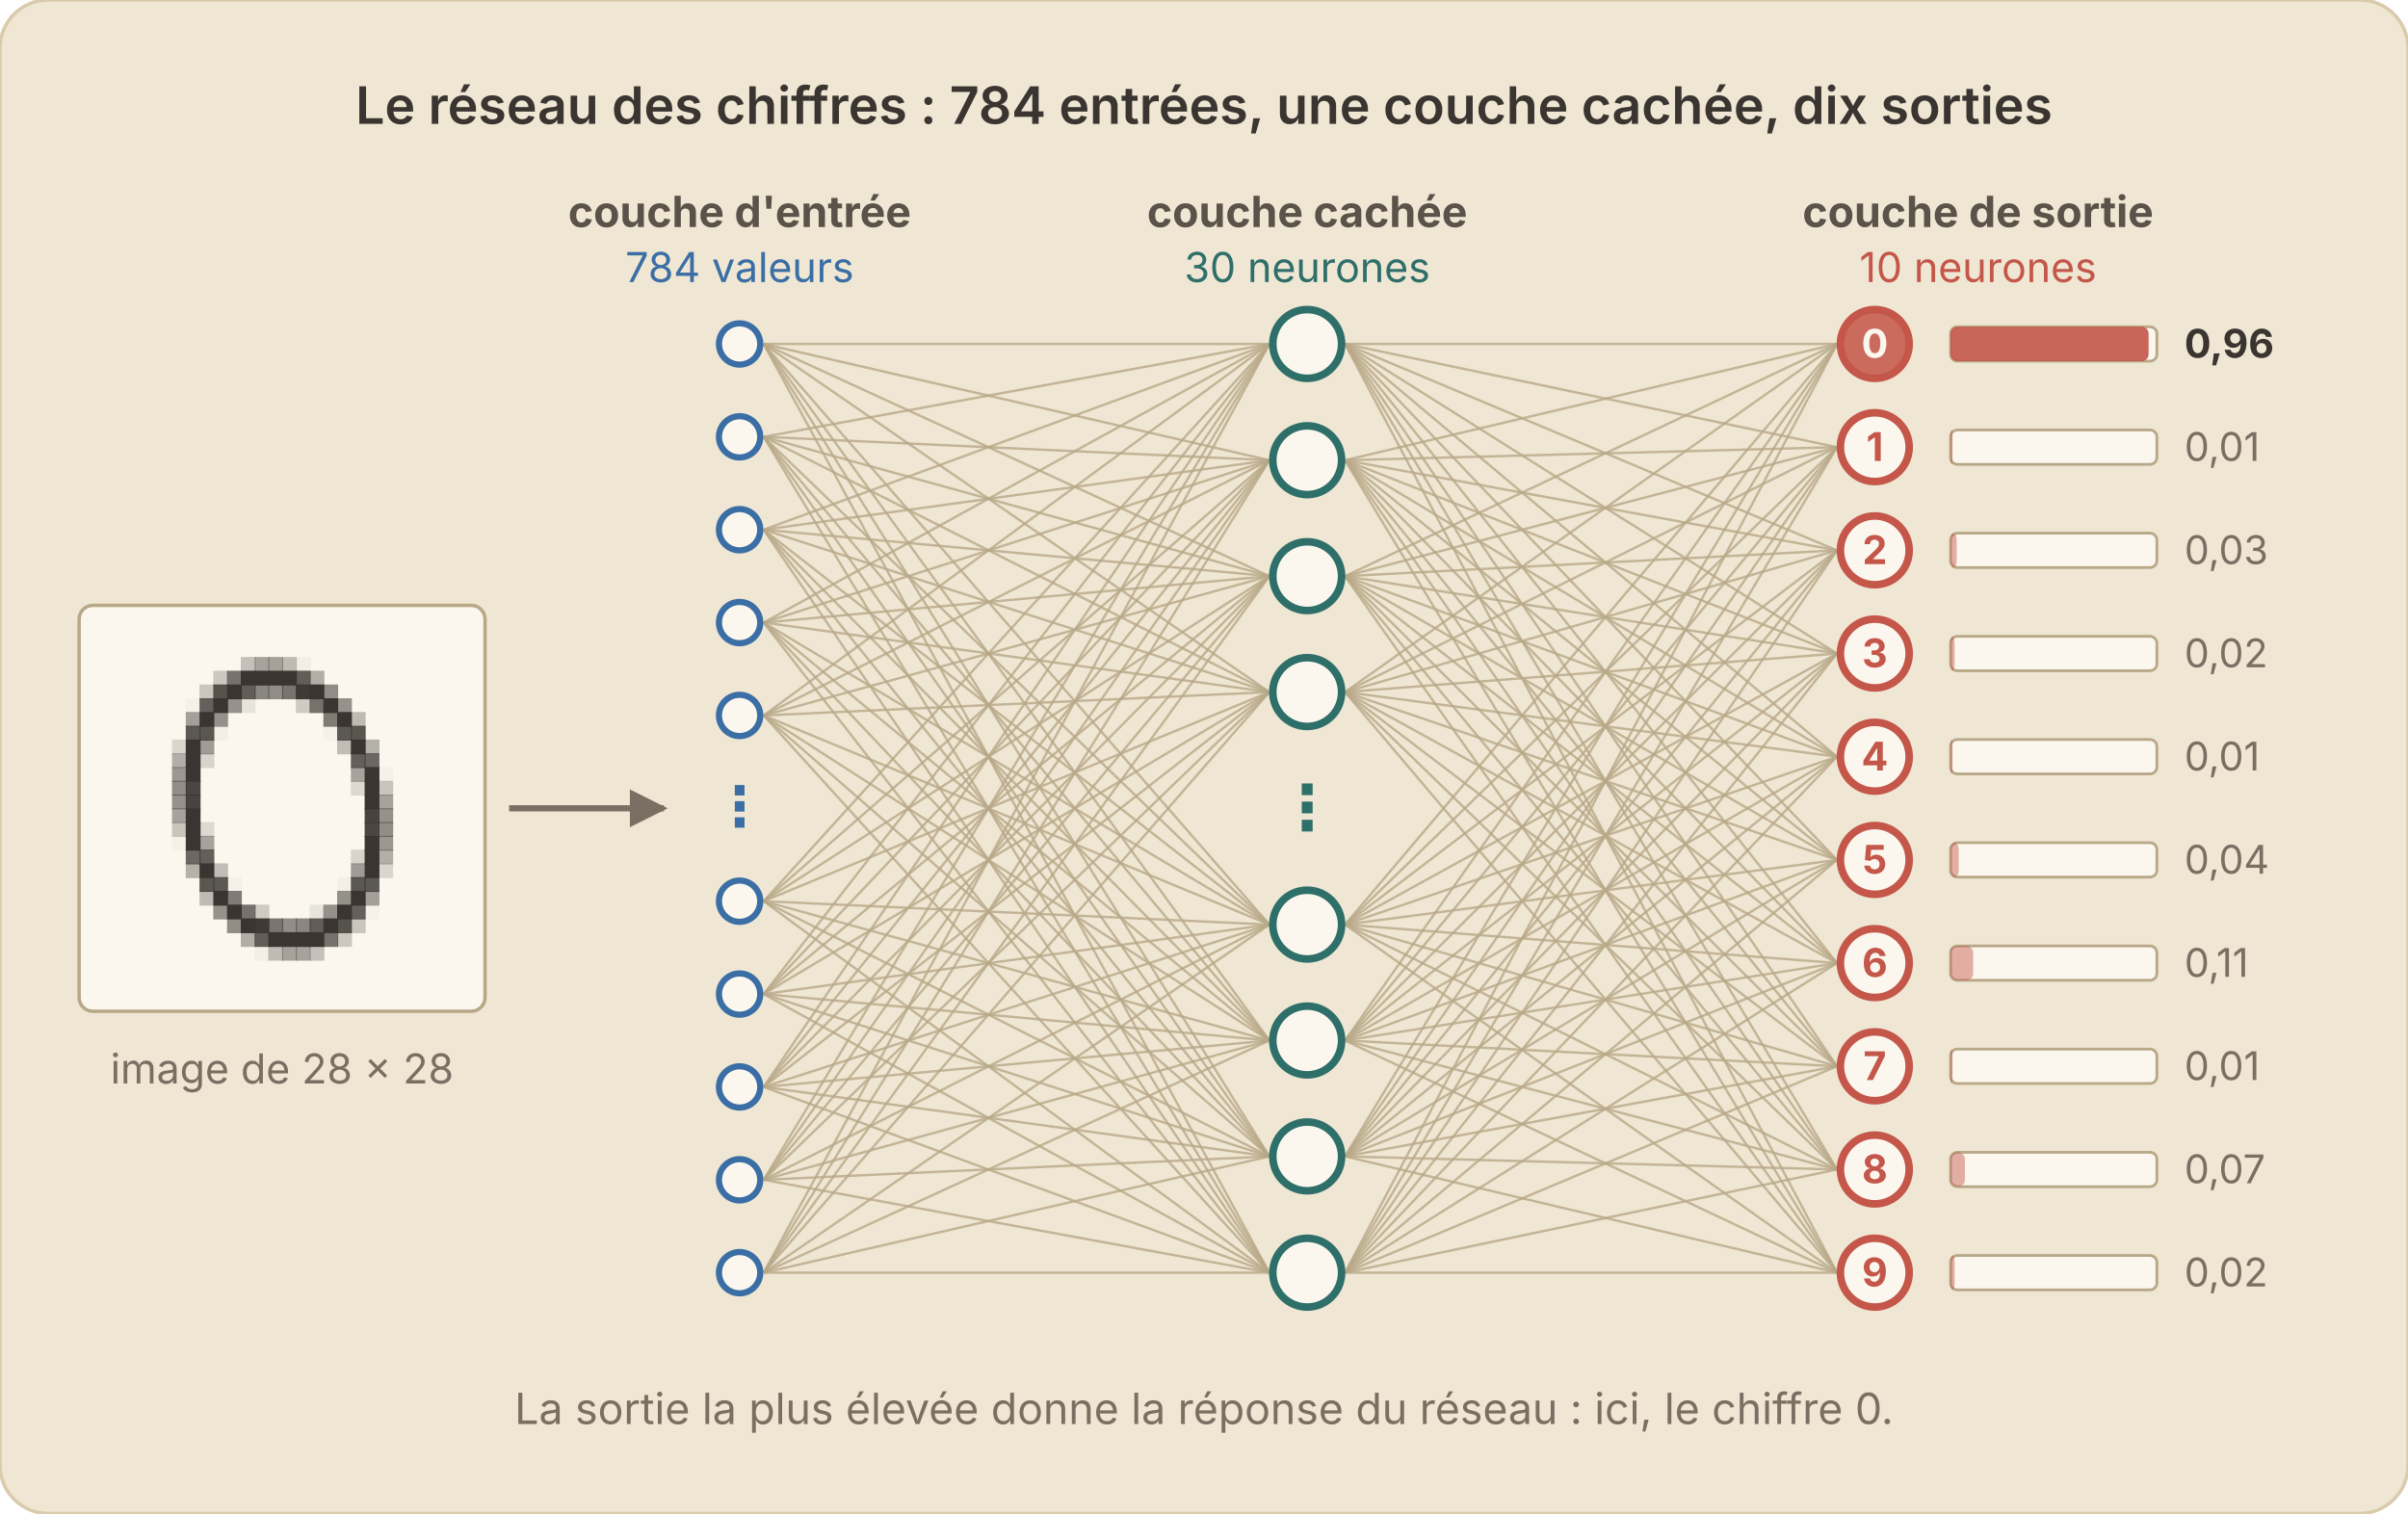
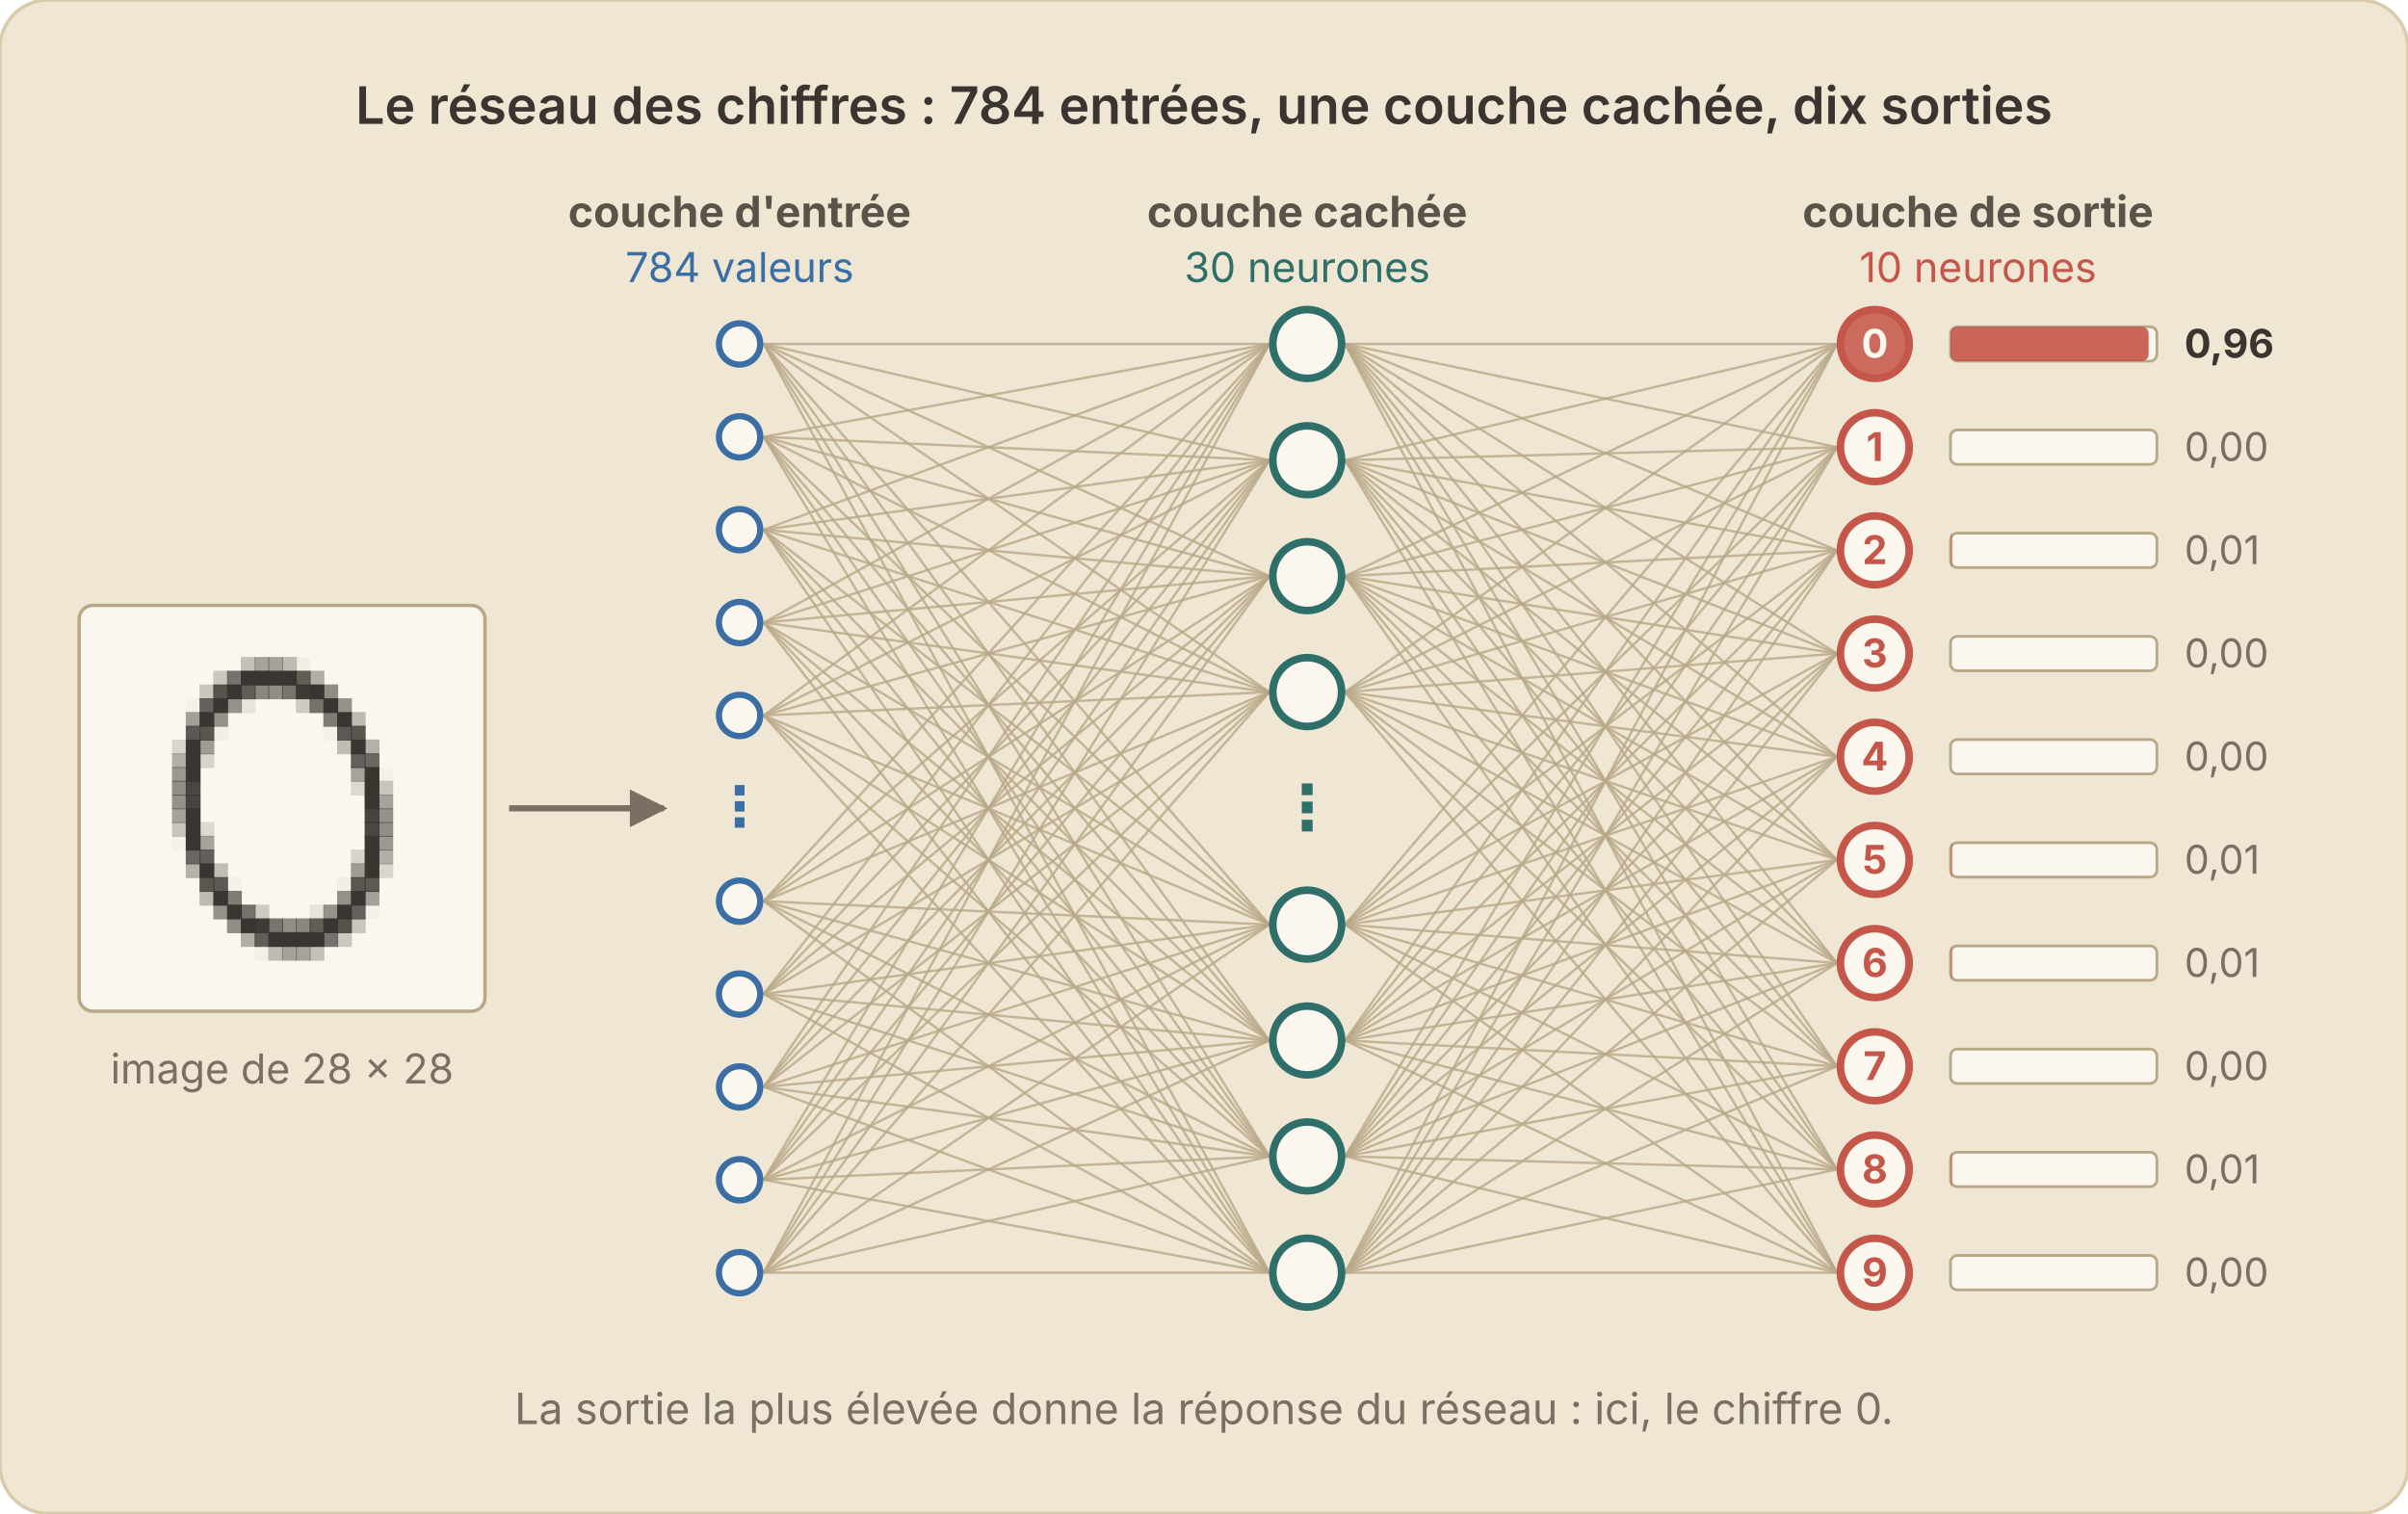
<svg xmlns="http://www.w3.org/2000/svg" viewBox="0 0 700 440" role="img" font-family="system-ui, -apple-system, sans-serif">
  <defs>
    <marker id="pointe" viewBox="0 0 10 10" refX="9" refY="5" markerWidth="11" markerHeight="11" markerUnits="userSpaceOnUse" orient="auto">
      <path d="M0 0 L10 5 L0 10 z" fill="#7a6f63" />
    </marker>
  </defs>
  <rect x="0" y="0" width="700" height="440" rx="14" fill="#efe7d3" stroke="#d9cbac" />
  <text x="350.0" y="36" font-size="15" fill="#3a3531" text-anchor="middle" font-weight="600">Le réseau des chiffres : 784 entrées, une couche cachée, dix sorties</text>
  <rect x="23" y="176.0" width="118.0" height="118.0" rx="4" fill="#fbf7ee" stroke="#b8a888" />
  <rect x="70.0" y="191.0" width="4.3" height="4.3" fill="#3a3531" fill-opacity="0.28" />
  <rect x="74.0" y="191.0" width="4.3" height="4.3" fill="#3a3531" fill-opacity="0.43" />
  <rect x="78.0" y="191.0" width="4.3" height="4.3" fill="#3a3531" fill-opacity="0.44" />
  <rect x="82.0" y="191.0" width="4.3" height="4.3" fill="#3a3531" fill-opacity="0.31" />
  <rect x="86.0" y="191.0" width="4.3" height="4.3" fill="#3a3531" fill-opacity="0.04" />
  <rect x="62.0" y="195.0" width="4.3" height="4.3" fill="#3a3531" fill-opacity="0.24" />
  <rect x="66.0" y="195.0" width="4.3" height="4.3" fill="#3a3531" fill-opacity="0.68" />
  <rect x="70.0" y="195.0" width="4.3" height="4.3" fill="#3a3531" fill-opacity="1.00" />
  <rect x="74.0" y="195.0" width="4.3" height="4.3" fill="#3a3531" fill-opacity="1.00" />
  <rect x="78.0" y="195.0" width="4.3" height="4.3" fill="#3a3531" fill-opacity="1.00" />
  <rect x="82.0" y="195.0" width="4.3" height="4.3" fill="#3a3531" fill-opacity="1.00" />
  <rect x="86.0" y="195.0" width="4.3" height="4.3" fill="#3a3531" fill-opacity="0.79" />
  <rect x="90.0" y="195.0" width="4.3" height="4.3" fill="#3a3531" fill-opacity="0.38" />
  <rect x="58.0" y="199.0" width="4.3" height="4.3" fill="#3a3531" fill-opacity="0.25" />
  <rect x="62.0" y="199.0" width="4.3" height="4.3" fill="#3a3531" fill-opacity="0.85" />
  <rect x="66.0" y="199.0" width="4.3" height="4.3" fill="#3a3531" fill-opacity="1.00" />
  <rect x="70.0" y="199.0" width="4.3" height="4.3" fill="#3a3531" fill-opacity="0.79" />
  <rect x="74.0" y="199.0" width="4.3" height="4.3" fill="#3a3531" fill-opacity="0.58" />
  <rect x="78.0" y="199.0" width="4.3" height="4.3" fill="#3a3531" fill-opacity="0.54" />
  <rect x="82.0" y="199.0" width="4.3" height="4.3" fill="#3a3531" fill-opacity="0.67" />
  <rect x="86.0" y="199.0" width="4.3" height="4.3" fill="#3a3531" fill-opacity="0.97" />
  <rect x="90.0" y="199.0" width="4.3" height="4.3" fill="#3a3531" fill-opacity="1.00" />
  <rect x="94.0" y="199.0" width="4.3" height="4.3" fill="#3a3531" fill-opacity="0.55" />
  <rect x="54.0" y="203.0" width="4.3" height="4.3" fill="#3a3531" fill-opacity="0.03" />
  <rect x="58.0" y="203.0" width="4.3" height="4.3" fill="#3a3531" fill-opacity="0.77" />
  <rect x="62.0" y="203.0" width="4.3" height="4.3" fill="#3a3531" fill-opacity="1.00" />
  <rect x="66.0" y="203.0" width="4.3" height="4.3" fill="#3a3531" fill-opacity="0.52" />
  <rect x="70.0" y="203.0" width="4.3" height="4.3" fill="#3a3531" fill-opacity="0.10" />
  <rect x="86.0" y="203.0" width="4.3" height="4.3" fill="#3a3531" fill-opacity="0.23" />
  <rect x="90.0" y="203.0" width="4.3" height="4.3" fill="#3a3531" fill-opacity="0.69" />
  <rect x="94.0" y="203.0" width="4.3" height="4.3" fill="#3a3531" fill-opacity="1.00" />
  <rect x="98.0" y="203.0" width="4.3" height="4.3" fill="#3a3531" fill-opacity="0.52" />
  <rect x="54.0" y="207.0" width="4.3" height="4.3" fill="#3a3531" fill-opacity="0.45" />
  <rect x="58.0" y="207.0" width="4.3" height="4.3" fill="#3a3531" fill-opacity="1.00" />
  <rect x="62.0" y="207.0" width="4.3" height="4.3" fill="#3a3531" fill-opacity="0.53" />
  <rect x="94.0" y="207.0" width="4.3" height="4.3" fill="#3a3531" fill-opacity="0.64" />
  <rect x="98.0" y="207.0" width="4.3" height="4.3" fill="#3a3531" fill-opacity="1.00" />
  <rect x="102.0" y="207.0" width="4.3" height="4.3" fill="#3a3531" fill-opacity="0.31" />
  <rect x="54.0" y="211.0" width="4.3" height="4.3" fill="#3a3531" fill-opacity="0.82" />
  <rect x="58.0" y="211.0" width="4.3" height="4.3" fill="#3a3531" fill-opacity="0.83" />
  <rect x="62.0" y="211.0" width="4.3" height="4.3" fill="#3a3531" fill-opacity="0.04" />
  <rect x="94.0" y="211.0" width="4.3" height="4.3" fill="#3a3531" fill-opacity="0.03" />
  <rect x="98.0" y="211.0" width="4.3" height="4.3" fill="#3a3531" fill-opacity="0.82" />
  <rect x="102.0" y="211.0" width="4.3" height="4.3" fill="#3a3531" fill-opacity="0.83" />
  <rect x="50.0" y="215.0" width="4.3" height="4.3" fill="#3a3531" fill-opacity="0.17" />
  <rect x="54.0" y="215.0" width="4.3" height="4.3" fill="#3a3531" fill-opacity="1.00" />
  <rect x="58.0" y="215.0" width="4.3" height="4.3" fill="#3a3531" fill-opacity="0.47" />
  <rect x="98.0" y="215.0" width="4.3" height="4.3" fill="#3a3531" fill-opacity="0.30" />
  <rect x="102.0" y="215.0" width="4.3" height="4.3" fill="#3a3531" fill-opacity="1.00" />
  <rect x="106.0" y="215.0" width="4.3" height="4.3" fill="#3a3531" fill-opacity="0.36" />
  <rect x="50.0" y="219.0" width="4.3" height="4.3" fill="#3a3531" fill-opacity="0.37" />
  <rect x="54.0" y="219.0" width="4.3" height="4.3" fill="#3a3531" fill-opacity="1.00" />
  <rect x="58.0" y="219.0" width="4.3" height="4.3" fill="#3a3531" fill-opacity="0.18" />
  <rect x="102.0" y="219.0" width="4.3" height="4.3" fill="#3a3531" fill-opacity="0.78" />
  <rect x="106.0" y="219.0" width="4.3" height="4.3" fill="#3a3531" fill-opacity="0.74" />
  <rect x="50.0" y="223.0" width="4.3" height="4.3" fill="#3a3531" fill-opacity="0.49" />
  <rect x="54.0" y="223.0" width="4.3" height="4.3" fill="#3a3531" fill-opacity="0.99" />
  <rect x="102.0" y="223.0" width="4.3" height="4.3" fill="#3a3531" fill-opacity="0.43" />
  <rect x="106.0" y="223.0" width="4.3" height="4.3" fill="#3a3531" fill-opacity="1.00" />
  <rect x="110.0" y="223.0" width="4.3" height="4.3" fill="#3a3531" fill-opacity="0.03" />
  <rect x="50.0" y="227.0" width="4.3" height="4.3" fill="#3a3531" fill-opacity="0.54" />
  <rect x="54.0" y="227.0" width="4.3" height="4.3" fill="#3a3531" fill-opacity="0.91" />
  <rect x="102.0" y="227.0" width="4.3" height="4.3" fill="#3a3531" fill-opacity="0.16" />
  <rect x="106.0" y="227.0" width="4.3" height="4.3" fill="#3a3531" fill-opacity="1.00" />
  <rect x="110.0" y="227.0" width="4.3" height="4.3" fill="#3a3531" fill-opacity="0.26" />
  <rect x="50.0" y="231.0" width="4.3" height="4.3" fill="#3a3531" fill-opacity="0.52" />
  <rect x="54.0" y="231.0" width="4.3" height="4.3" fill="#3a3531" fill-opacity="0.92" />
  <rect x="106.0" y="231.0" width="4.3" height="4.3" fill="#3a3531" fill-opacity="1.00" />
  <rect x="110.0" y="231.0" width="4.3" height="4.3" fill="#3a3531" fill-opacity="0.43" />
  <rect x="50.0" y="235.0" width="4.3" height="4.3" fill="#3a3531" fill-opacity="0.43" />
  <rect x="54.0" y="235.0" width="4.3" height="4.3" fill="#3a3531" fill-opacity="1.00" />
  <rect x="106.0" y="235.0" width="4.3" height="4.3" fill="#3a3531" fill-opacity="0.92" />
  <rect x="110.0" y="235.0" width="4.3" height="4.3" fill="#3a3531" fill-opacity="0.52" />
  <rect x="50.0" y="239.0" width="4.3" height="4.3" fill="#3a3531" fill-opacity="0.26" />
  <rect x="54.0" y="239.0" width="4.3" height="4.3" fill="#3a3531" fill-opacity="1.00" />
  <rect x="58.0" y="239.0" width="4.3" height="4.3" fill="#3a3531" fill-opacity="0.16" />
  <rect x="106.0" y="239.0" width="4.3" height="4.3" fill="#3a3531" fill-opacity="0.91" />
  <rect x="110.0" y="239.0" width="4.3" height="4.3" fill="#3a3531" fill-opacity="0.54" />
  <rect x="50.0" y="243.0" width="4.3" height="4.3" fill="#3a3531" fill-opacity="0.03" />
  <rect x="54.0" y="243.0" width="4.3" height="4.3" fill="#3a3531" fill-opacity="1.00" />
  <rect x="58.0" y="243.0" width="4.3" height="4.3" fill="#3a3531" fill-opacity="0.43" />
  <rect x="106.0" y="243.0" width="4.3" height="4.3" fill="#3a3531" fill-opacity="0.99" />
  <rect x="110.0" y="243.0" width="4.3" height="4.3" fill="#3a3531" fill-opacity="0.49" />
  <rect x="54.0" y="247.0" width="4.3" height="4.3" fill="#3a3531" fill-opacity="0.74" />
  <rect x="58.0" y="247.0" width="4.3" height="4.3" fill="#3a3531" fill-opacity="0.78" />
  <rect x="102.0" y="247.0" width="4.3" height="4.3" fill="#3a3531" fill-opacity="0.18" />
  <rect x="106.0" y="247.0" width="4.3" height="4.3" fill="#3a3531" fill-opacity="1.00" />
  <rect x="110.0" y="247.0" width="4.3" height="4.3" fill="#3a3531" fill-opacity="0.37" />
  <rect x="54.0" y="251.0" width="4.3" height="4.3" fill="#3a3531" fill-opacity="0.36" />
  <rect x="58.0" y="251.0" width="4.3" height="4.3" fill="#3a3531" fill-opacity="1.00" />
  <rect x="62.0" y="251.0" width="4.3" height="4.3" fill="#3a3531" fill-opacity="0.30" />
  <rect x="102.0" y="251.0" width="4.3" height="4.3" fill="#3a3531" fill-opacity="0.47" />
  <rect x="106.0" y="251.0" width="4.3" height="4.3" fill="#3a3531" fill-opacity="1.00" />
  <rect x="110.0" y="251.0" width="4.3" height="4.3" fill="#3a3531" fill-opacity="0.17" />
  <rect x="58.0" y="255.0" width="4.3" height="4.3" fill="#3a3531" fill-opacity="0.83" />
  <rect x="62.0" y="255.0" width="4.3" height="4.3" fill="#3a3531" fill-opacity="0.82" />
  <rect x="66.0" y="255.0" width="4.3" height="4.3" fill="#3a3531" fill-opacity="0.03" />
  <rect x="98.0" y="255.0" width="4.3" height="4.3" fill="#3a3531" fill-opacity="0.04" />
  <rect x="102.0" y="255.0" width="4.3" height="4.3" fill="#3a3531" fill-opacity="0.83" />
  <rect x="106.0" y="255.0" width="4.3" height="4.3" fill="#3a3531" fill-opacity="0.82" />
  <rect x="58.0" y="259.0" width="4.3" height="4.3" fill="#3a3531" fill-opacity="0.31" />
  <rect x="62.0" y="259.0" width="4.3" height="4.3" fill="#3a3531" fill-opacity="1.00" />
  <rect x="66.0" y="259.0" width="4.3" height="4.3" fill="#3a3531" fill-opacity="0.64" />
  <rect x="98.0" y="259.0" width="4.3" height="4.3" fill="#3a3531" fill-opacity="0.53" />
  <rect x="102.0" y="259.0" width="4.3" height="4.3" fill="#3a3531" fill-opacity="1.00" />
  <rect x="106.0" y="259.0" width="4.3" height="4.3" fill="#3a3531" fill-opacity="0.45" />
  <rect x="62.0" y="263.0" width="4.3" height="4.3" fill="#3a3531" fill-opacity="0.52" />
  <rect x="66.0" y="263.0" width="4.3" height="4.3" fill="#3a3531" fill-opacity="1.00" />
  <rect x="70.0" y="263.0" width="4.3" height="4.3" fill="#3a3531" fill-opacity="0.69" />
  <rect x="74.0" y="263.0" width="4.3" height="4.3" fill="#3a3531" fill-opacity="0.23" />
  <rect x="90.0" y="263.0" width="4.3" height="4.3" fill="#3a3531" fill-opacity="0.10" />
  <rect x="94.0" y="263.0" width="4.3" height="4.3" fill="#3a3531" fill-opacity="0.52" />
  <rect x="98.0" y="263.0" width="4.3" height="4.3" fill="#3a3531" fill-opacity="1.00" />
  <rect x="102.0" y="263.0" width="4.3" height="4.3" fill="#3a3531" fill-opacity="0.77" />
  <rect x="106.0" y="263.0" width="4.3" height="4.3" fill="#3a3531" fill-opacity="0.03" />
  <rect x="66.0" y="267.0" width="4.3" height="4.3" fill="#3a3531" fill-opacity="0.55" />
  <rect x="70.0" y="267.0" width="4.3" height="4.3" fill="#3a3531" fill-opacity="1.00" />
  <rect x="74.0" y="267.0" width="4.3" height="4.3" fill="#3a3531" fill-opacity="0.97" />
  <rect x="78.0" y="267.0" width="4.3" height="4.3" fill="#3a3531" fill-opacity="0.67" />
  <rect x="82.0" y="267.0" width="4.3" height="4.3" fill="#3a3531" fill-opacity="0.54" />
  <rect x="86.0" y="267.0" width="4.3" height="4.3" fill="#3a3531" fill-opacity="0.58" />
  <rect x="90.0" y="267.0" width="4.3" height="4.3" fill="#3a3531" fill-opacity="0.79" />
  <rect x="94.0" y="267.0" width="4.3" height="4.3" fill="#3a3531" fill-opacity="1.00" />
  <rect x="98.0" y="267.0" width="4.3" height="4.3" fill="#3a3531" fill-opacity="0.85" />
  <rect x="102.0" y="267.0" width="4.3" height="4.3" fill="#3a3531" fill-opacity="0.25" />
  <rect x="70.0" y="271.0" width="4.3" height="4.3" fill="#3a3531" fill-opacity="0.38" />
  <rect x="74.0" y="271.0" width="4.3" height="4.3" fill="#3a3531" fill-opacity="0.79" />
  <rect x="78.0" y="271.0" width="4.3" height="4.3" fill="#3a3531" fill-opacity="1.00" />
  <rect x="82.0" y="271.0" width="4.3" height="4.3" fill="#3a3531" fill-opacity="1.00" />
  <rect x="86.0" y="271.0" width="4.3" height="4.3" fill="#3a3531" fill-opacity="1.00" />
  <rect x="90.0" y="271.0" width="4.3" height="4.3" fill="#3a3531" fill-opacity="1.00" />
  <rect x="94.0" y="271.0" width="4.3" height="4.3" fill="#3a3531" fill-opacity="0.68" />
  <rect x="98.0" y="271.0" width="4.3" height="4.3" fill="#3a3531" fill-opacity="0.24" />
  <rect x="74.0" y="275.0" width="4.3" height="4.3" fill="#3a3531" fill-opacity="0.04" />
  <rect x="78.0" y="275.0" width="4.3" height="4.3" fill="#3a3531" fill-opacity="0.31" />
  <rect x="82.0" y="275.0" width="4.3" height="4.3" fill="#3a3531" fill-opacity="0.44" />
  <rect x="86.0" y="275.0" width="4.3" height="4.3" fill="#3a3531" fill-opacity="0.43" />
  <rect x="90.0" y="275.0" width="4.3" height="4.3" fill="#3a3531" fill-opacity="0.28" />
  <text x="82.0" y="315.0" font-size="12" fill="#7a6f63" text-anchor="middle">image de 28 × 28</text>
  <line x1="222" y1="100.0" x2="369" y2="100.0" stroke="#b8a888" stroke-width="0.7" opacity="0.8" />
  <line x1="222" y1="100.0" x2="369" y2="133.8" stroke="#b8a888" stroke-width="0.7" opacity="0.8" />
  <line x1="222" y1="100.0" x2="369" y2="167.5" stroke="#b8a888" stroke-width="0.7" opacity="0.8" />
  <line x1="222" y1="100.0" x2="369" y2="201.2" stroke="#b8a888" stroke-width="0.7" opacity="0.8" />
  <line x1="222" y1="100.0" x2="369" y2="268.8" stroke="#b8a888" stroke-width="0.7" opacity="0.8" />
  <line x1="222" y1="100.0" x2="369" y2="302.5" stroke="#b8a888" stroke-width="0.7" opacity="0.8" />
  <line x1="222" y1="100.0" x2="369" y2="336.2" stroke="#b8a888" stroke-width="0.7" opacity="0.8" />
  <line x1="222" y1="100.0" x2="369" y2="370.0" stroke="#b8a888" stroke-width="0.7" opacity="0.8" />
  <line x1="222" y1="127.0" x2="369" y2="100.0" stroke="#b8a888" stroke-width="0.7" opacity="0.8" />
  <line x1="222" y1="127.0" x2="369" y2="133.8" stroke="#b8a888" stroke-width="0.7" opacity="0.8" />
  <line x1="222" y1="127.0" x2="369" y2="167.5" stroke="#b8a888" stroke-width="0.7" opacity="0.8" />
  <line x1="222" y1="127.0" x2="369" y2="201.2" stroke="#b8a888" stroke-width="0.7" opacity="0.8" />
  <line x1="222" y1="127.0" x2="369" y2="268.8" stroke="#b8a888" stroke-width="0.7" opacity="0.8" />
  <line x1="222" y1="127.0" x2="369" y2="302.5" stroke="#b8a888" stroke-width="0.7" opacity="0.8" />
  <line x1="222" y1="127.0" x2="369" y2="336.2" stroke="#b8a888" stroke-width="0.7" opacity="0.8" />
  <line x1="222" y1="127.0" x2="369" y2="370.0" stroke="#b8a888" stroke-width="0.7" opacity="0.8" />
  <line x1="222" y1="154.0" x2="369" y2="100.0" stroke="#b8a888" stroke-width="0.7" opacity="0.8" />
  <line x1="222" y1="154.0" x2="369" y2="133.8" stroke="#b8a888" stroke-width="0.7" opacity="0.8" />
  <line x1="222" y1="154.0" x2="369" y2="167.5" stroke="#b8a888" stroke-width="0.7" opacity="0.8" />
  <line x1="222" y1="154.0" x2="369" y2="201.2" stroke="#b8a888" stroke-width="0.7" opacity="0.8" />
  <line x1="222" y1="154.0" x2="369" y2="268.8" stroke="#b8a888" stroke-width="0.7" opacity="0.8" />
  <line x1="222" y1="154.0" x2="369" y2="302.5" stroke="#b8a888" stroke-width="0.7" opacity="0.8" />
  <line x1="222" y1="154.0" x2="369" y2="336.2" stroke="#b8a888" stroke-width="0.7" opacity="0.8" />
  <line x1="222" y1="154.0" x2="369" y2="370.0" stroke="#b8a888" stroke-width="0.7" opacity="0.8" />
  <line x1="222" y1="181.0" x2="369" y2="100.0" stroke="#b8a888" stroke-width="0.7" opacity="0.8" />
  <line x1="222" y1="181.0" x2="369" y2="133.8" stroke="#b8a888" stroke-width="0.7" opacity="0.8" />
  <line x1="222" y1="181.0" x2="369" y2="167.5" stroke="#b8a888" stroke-width="0.7" opacity="0.8" />
  <line x1="222" y1="181.0" x2="369" y2="201.2" stroke="#b8a888" stroke-width="0.7" opacity="0.8" />
  <line x1="222" y1="181.0" x2="369" y2="268.8" stroke="#b8a888" stroke-width="0.7" opacity="0.8" />
  <line x1="222" y1="181.0" x2="369" y2="302.5" stroke="#b8a888" stroke-width="0.7" opacity="0.8" />
  <line x1="222" y1="181.0" x2="369" y2="336.2" stroke="#b8a888" stroke-width="0.7" opacity="0.8" />
  <line x1="222" y1="181.0" x2="369" y2="370.0" stroke="#b8a888" stroke-width="0.7" opacity="0.8" />
  <line x1="222" y1="208.0" x2="369" y2="100.0" stroke="#b8a888" stroke-width="0.7" opacity="0.8" />
  <line x1="222" y1="208.0" x2="369" y2="133.8" stroke="#b8a888" stroke-width="0.7" opacity="0.8" />
  <line x1="222" y1="208.0" x2="369" y2="167.5" stroke="#b8a888" stroke-width="0.7" opacity="0.8" />
  <line x1="222" y1="208.0" x2="369" y2="201.2" stroke="#b8a888" stroke-width="0.7" opacity="0.8" />
  <line x1="222" y1="208.0" x2="369" y2="268.8" stroke="#b8a888" stroke-width="0.7" opacity="0.8" />
  <line x1="222" y1="208.0" x2="369" y2="302.5" stroke="#b8a888" stroke-width="0.7" opacity="0.8" />
  <line x1="222" y1="208.0" x2="369" y2="336.2" stroke="#b8a888" stroke-width="0.7" opacity="0.8" />
  <line x1="222" y1="208.0" x2="369" y2="370.0" stroke="#b8a888" stroke-width="0.7" opacity="0.8" />
  <line x1="222" y1="262.0" x2="369" y2="100.0" stroke="#b8a888" stroke-width="0.7" opacity="0.8" />
  <line x1="222" y1="262.0" x2="369" y2="133.8" stroke="#b8a888" stroke-width="0.7" opacity="0.8" />
  <line x1="222" y1="262.0" x2="369" y2="167.5" stroke="#b8a888" stroke-width="0.7" opacity="0.8" />
  <line x1="222" y1="262.0" x2="369" y2="201.2" stroke="#b8a888" stroke-width="0.7" opacity="0.8" />
  <line x1="222" y1="262.0" x2="369" y2="268.8" stroke="#b8a888" stroke-width="0.7" opacity="0.8" />
  <line x1="222" y1="262.0" x2="369" y2="302.5" stroke="#b8a888" stroke-width="0.7" opacity="0.8" />
  <line x1="222" y1="262.0" x2="369" y2="336.2" stroke="#b8a888" stroke-width="0.7" opacity="0.8" />
  <line x1="222" y1="262.0" x2="369" y2="370.0" stroke="#b8a888" stroke-width="0.7" opacity="0.8" />
  <line x1="222" y1="289.0" x2="369" y2="100.0" stroke="#b8a888" stroke-width="0.7" opacity="0.8" />
  <line x1="222" y1="289.0" x2="369" y2="133.8" stroke="#b8a888" stroke-width="0.7" opacity="0.8" />
  <line x1="222" y1="289.0" x2="369" y2="167.5" stroke="#b8a888" stroke-width="0.7" opacity="0.8" />
  <line x1="222" y1="289.0" x2="369" y2="201.2" stroke="#b8a888" stroke-width="0.7" opacity="0.8" />
  <line x1="222" y1="289.0" x2="369" y2="268.8" stroke="#b8a888" stroke-width="0.7" opacity="0.8" />
  <line x1="222" y1="289.0" x2="369" y2="302.5" stroke="#b8a888" stroke-width="0.7" opacity="0.8" />
  <line x1="222" y1="289.0" x2="369" y2="336.2" stroke="#b8a888" stroke-width="0.7" opacity="0.8" />
  <line x1="222" y1="289.0" x2="369" y2="370.0" stroke="#b8a888" stroke-width="0.7" opacity="0.8" />
  <line x1="222" y1="316.0" x2="369" y2="100.0" stroke="#b8a888" stroke-width="0.7" opacity="0.8" />
  <line x1="222" y1="316.0" x2="369" y2="133.8" stroke="#b8a888" stroke-width="0.7" opacity="0.8" />
  <line x1="222" y1="316.0" x2="369" y2="167.5" stroke="#b8a888" stroke-width="0.7" opacity="0.8" />
  <line x1="222" y1="316.0" x2="369" y2="201.2" stroke="#b8a888" stroke-width="0.7" opacity="0.8" />
  <line x1="222" y1="316.0" x2="369" y2="268.8" stroke="#b8a888" stroke-width="0.7" opacity="0.8" />
  <line x1="222" y1="316.0" x2="369" y2="302.5" stroke="#b8a888" stroke-width="0.7" opacity="0.8" />
  <line x1="222" y1="316.0" x2="369" y2="336.2" stroke="#b8a888" stroke-width="0.7" opacity="0.8" />
  <line x1="222" y1="316.0" x2="369" y2="370.0" stroke="#b8a888" stroke-width="0.7" opacity="0.8" />
  <line x1="222" y1="343.0" x2="369" y2="100.0" stroke="#b8a888" stroke-width="0.7" opacity="0.8" />
  <line x1="222" y1="343.0" x2="369" y2="133.8" stroke="#b8a888" stroke-width="0.7" opacity="0.8" />
  <line x1="222" y1="343.0" x2="369" y2="167.5" stroke="#b8a888" stroke-width="0.7" opacity="0.8" />
  <line x1="222" y1="343.0" x2="369" y2="201.2" stroke="#b8a888" stroke-width="0.7" opacity="0.8" />
  <line x1="222" y1="343.0" x2="369" y2="268.8" stroke="#b8a888" stroke-width="0.7" opacity="0.8" />
  <line x1="222" y1="343.0" x2="369" y2="302.5" stroke="#b8a888" stroke-width="0.7" opacity="0.8" />
  <line x1="222" y1="343.0" x2="369" y2="336.2" stroke="#b8a888" stroke-width="0.7" opacity="0.8" />
  <line x1="222" y1="343.0" x2="369" y2="370.0" stroke="#b8a888" stroke-width="0.7" opacity="0.8" />
  <line x1="222" y1="370.0" x2="369" y2="100.0" stroke="#b8a888" stroke-width="0.7" opacity="0.8" />
  <line x1="222" y1="370.0" x2="369" y2="133.8" stroke="#b8a888" stroke-width="0.7" opacity="0.8" />
  <line x1="222" y1="370.0" x2="369" y2="167.5" stroke="#b8a888" stroke-width="0.7" opacity="0.8" />
  <line x1="222" y1="370.0" x2="369" y2="201.2" stroke="#b8a888" stroke-width="0.7" opacity="0.8" />
  <line x1="222" y1="370.0" x2="369" y2="268.8" stroke="#b8a888" stroke-width="0.7" opacity="0.8" />
  <line x1="222" y1="370.0" x2="369" y2="302.5" stroke="#b8a888" stroke-width="0.7" opacity="0.8" />
  <line x1="222" y1="370.0" x2="369" y2="336.2" stroke="#b8a888" stroke-width="0.7" opacity="0.8" />
  <line x1="222" y1="370.0" x2="369" y2="370.0" stroke="#b8a888" stroke-width="0.7" opacity="0.8" />
  <line x1="391" y1="100.0" x2="534" y2="100.0" stroke="#b8a888" stroke-width="0.7" opacity="0.8" />
  <line x1="391" y1="100.0" x2="534" y2="130.0" stroke="#b8a888" stroke-width="0.7" opacity="0.8" />
  <line x1="391" y1="100.0" x2="534" y2="160.0" stroke="#b8a888" stroke-width="0.7" opacity="0.8" />
  <line x1="391" y1="100.0" x2="534" y2="190.0" stroke="#b8a888" stroke-width="0.7" opacity="0.8" />
  <line x1="391" y1="100.0" x2="534" y2="220.0" stroke="#b8a888" stroke-width="0.7" opacity="0.8" />
  <line x1="391" y1="100.0" x2="534" y2="250.0" stroke="#b8a888" stroke-width="0.7" opacity="0.8" />
  <line x1="391" y1="100.0" x2="534" y2="280.0" stroke="#b8a888" stroke-width="0.7" opacity="0.8" />
  <line x1="391" y1="100.0" x2="534" y2="310.0" stroke="#b8a888" stroke-width="0.7" opacity="0.8" />
  <line x1="391" y1="100.0" x2="534" y2="340.0" stroke="#b8a888" stroke-width="0.7" opacity="0.8" />
  <line x1="391" y1="100.0" x2="534" y2="370.0" stroke="#b8a888" stroke-width="0.7" opacity="0.8" />
  <line x1="391" y1="133.8" x2="534" y2="100.0" stroke="#b8a888" stroke-width="0.7" opacity="0.8" />
  <line x1="391" y1="133.8" x2="534" y2="130.0" stroke="#b8a888" stroke-width="0.7" opacity="0.8" />
  <line x1="391" y1="133.8" x2="534" y2="160.0" stroke="#b8a888" stroke-width="0.7" opacity="0.8" />
  <line x1="391" y1="133.8" x2="534" y2="190.0" stroke="#b8a888" stroke-width="0.7" opacity="0.8" />
  <line x1="391" y1="133.8" x2="534" y2="220.0" stroke="#b8a888" stroke-width="0.7" opacity="0.8" />
  <line x1="391" y1="133.8" x2="534" y2="250.0" stroke="#b8a888" stroke-width="0.7" opacity="0.8" />
  <line x1="391" y1="133.8" x2="534" y2="280.0" stroke="#b8a888" stroke-width="0.7" opacity="0.8" />
  <line x1="391" y1="133.8" x2="534" y2="310.0" stroke="#b8a888" stroke-width="0.7" opacity="0.8" />
  <line x1="391" y1="133.8" x2="534" y2="340.0" stroke="#b8a888" stroke-width="0.7" opacity="0.8" />
  <line x1="391" y1="133.8" x2="534" y2="370.0" stroke="#b8a888" stroke-width="0.7" opacity="0.8" />
  <line x1="391" y1="167.5" x2="534" y2="100.0" stroke="#b8a888" stroke-width="0.7" opacity="0.8" />
  <line x1="391" y1="167.5" x2="534" y2="130.0" stroke="#b8a888" stroke-width="0.7" opacity="0.8" />
  <line x1="391" y1="167.5" x2="534" y2="160.0" stroke="#b8a888" stroke-width="0.7" opacity="0.8" />
  <line x1="391" y1="167.5" x2="534" y2="190.0" stroke="#b8a888" stroke-width="0.7" opacity="0.8" />
  <line x1="391" y1="167.5" x2="534" y2="220.0" stroke="#b8a888" stroke-width="0.7" opacity="0.8" />
  <line x1="391" y1="167.5" x2="534" y2="250.0" stroke="#b8a888" stroke-width="0.7" opacity="0.8" />
  <line x1="391" y1="167.5" x2="534" y2="280.0" stroke="#b8a888" stroke-width="0.7" opacity="0.8" />
  <line x1="391" y1="167.5" x2="534" y2="310.0" stroke="#b8a888" stroke-width="0.7" opacity="0.8" />
  <line x1="391" y1="167.5" x2="534" y2="340.0" stroke="#b8a888" stroke-width="0.7" opacity="0.8" />
  <line x1="391" y1="167.5" x2="534" y2="370.0" stroke="#b8a888" stroke-width="0.7" opacity="0.8" />
  <line x1="391" y1="201.2" x2="534" y2="100.0" stroke="#b8a888" stroke-width="0.7" opacity="0.8" />
  <line x1="391" y1="201.2" x2="534" y2="130.0" stroke="#b8a888" stroke-width="0.7" opacity="0.8" />
  <line x1="391" y1="201.2" x2="534" y2="160.0" stroke="#b8a888" stroke-width="0.7" opacity="0.8" />
  <line x1="391" y1="201.2" x2="534" y2="190.0" stroke="#b8a888" stroke-width="0.7" opacity="0.8" />
  <line x1="391" y1="201.2" x2="534" y2="220.0" stroke="#b8a888" stroke-width="0.7" opacity="0.8" />
  <line x1="391" y1="201.2" x2="534" y2="250.0" stroke="#b8a888" stroke-width="0.7" opacity="0.8" />
  <line x1="391" y1="201.2" x2="534" y2="280.0" stroke="#b8a888" stroke-width="0.7" opacity="0.8" />
  <line x1="391" y1="201.2" x2="534" y2="310.0" stroke="#b8a888" stroke-width="0.7" opacity="0.8" />
  <line x1="391" y1="201.2" x2="534" y2="340.0" stroke="#b8a888" stroke-width="0.7" opacity="0.8" />
  <line x1="391" y1="201.2" x2="534" y2="370.0" stroke="#b8a888" stroke-width="0.7" opacity="0.8" />
  <line x1="391" y1="268.8" x2="534" y2="100.0" stroke="#b8a888" stroke-width="0.7" opacity="0.8" />
  <line x1="391" y1="268.8" x2="534" y2="130.0" stroke="#b8a888" stroke-width="0.7" opacity="0.8" />
  <line x1="391" y1="268.8" x2="534" y2="160.0" stroke="#b8a888" stroke-width="0.7" opacity="0.8" />
  <line x1="391" y1="268.8" x2="534" y2="190.0" stroke="#b8a888" stroke-width="0.7" opacity="0.8" />
  <line x1="391" y1="268.8" x2="534" y2="220.0" stroke="#b8a888" stroke-width="0.7" opacity="0.8" />
  <line x1="391" y1="268.8" x2="534" y2="250.0" stroke="#b8a888" stroke-width="0.7" opacity="0.8" />
  <line x1="391" y1="268.8" x2="534" y2="280.0" stroke="#b8a888" stroke-width="0.7" opacity="0.8" />
  <line x1="391" y1="268.8" x2="534" y2="310.0" stroke="#b8a888" stroke-width="0.7" opacity="0.8" />
  <line x1="391" y1="268.8" x2="534" y2="340.0" stroke="#b8a888" stroke-width="0.7" opacity="0.8" />
  <line x1="391" y1="268.8" x2="534" y2="370.0" stroke="#b8a888" stroke-width="0.7" opacity="0.8" />
  <line x1="391" y1="302.5" x2="534" y2="100.0" stroke="#b8a888" stroke-width="0.7" opacity="0.8" />
  <line x1="391" y1="302.5" x2="534" y2="130.0" stroke="#b8a888" stroke-width="0.7" opacity="0.8" />
  <line x1="391" y1="302.5" x2="534" y2="160.0" stroke="#b8a888" stroke-width="0.7" opacity="0.8" />
  <line x1="391" y1="302.5" x2="534" y2="190.0" stroke="#b8a888" stroke-width="0.7" opacity="0.8" />
  <line x1="391" y1="302.5" x2="534" y2="220.0" stroke="#b8a888" stroke-width="0.7" opacity="0.8" />
  <line x1="391" y1="302.5" x2="534" y2="250.0" stroke="#b8a888" stroke-width="0.7" opacity="0.8" />
  <line x1="391" y1="302.5" x2="534" y2="280.0" stroke="#b8a888" stroke-width="0.7" opacity="0.8" />
  <line x1="391" y1="302.5" x2="534" y2="310.0" stroke="#b8a888" stroke-width="0.7" opacity="0.8" />
  <line x1="391" y1="302.5" x2="534" y2="340.0" stroke="#b8a888" stroke-width="0.7" opacity="0.8" />
  <line x1="391" y1="302.5" x2="534" y2="370.0" stroke="#b8a888" stroke-width="0.7" opacity="0.8" />
  <line x1="391" y1="336.2" x2="534" y2="100.0" stroke="#b8a888" stroke-width="0.7" opacity="0.8" />
  <line x1="391" y1="336.2" x2="534" y2="130.0" stroke="#b8a888" stroke-width="0.7" opacity="0.8" />
  <line x1="391" y1="336.2" x2="534" y2="160.0" stroke="#b8a888" stroke-width="0.7" opacity="0.8" />
  <line x1="391" y1="336.2" x2="534" y2="190.0" stroke="#b8a888" stroke-width="0.7" opacity="0.8" />
  <line x1="391" y1="336.2" x2="534" y2="220.0" stroke="#b8a888" stroke-width="0.7" opacity="0.8" />
  <line x1="391" y1="336.2" x2="534" y2="250.0" stroke="#b8a888" stroke-width="0.7" opacity="0.8" />
  <line x1="391" y1="336.2" x2="534" y2="280.0" stroke="#b8a888" stroke-width="0.7" opacity="0.8" />
  <line x1="391" y1="336.2" x2="534" y2="310.0" stroke="#b8a888" stroke-width="0.7" opacity="0.8" />
  <line x1="391" y1="336.2" x2="534" y2="340.0" stroke="#b8a888" stroke-width="0.7" opacity="0.8" />
  <line x1="391" y1="336.2" x2="534" y2="370.0" stroke="#b8a888" stroke-width="0.7" opacity="0.8" />
  <line x1="391" y1="370.0" x2="534" y2="100.0" stroke="#b8a888" stroke-width="0.7" opacity="0.8" />
  <line x1="391" y1="370.0" x2="534" y2="130.0" stroke="#b8a888" stroke-width="0.7" opacity="0.8" />
  <line x1="391" y1="370.0" x2="534" y2="160.0" stroke="#b8a888" stroke-width="0.7" opacity="0.8" />
  <line x1="391" y1="370.0" x2="534" y2="190.0" stroke="#b8a888" stroke-width="0.7" opacity="0.8" />
  <line x1="391" y1="370.0" x2="534" y2="220.0" stroke="#b8a888" stroke-width="0.7" opacity="0.8" />
  <line x1="391" y1="370.0" x2="534" y2="250.0" stroke="#b8a888" stroke-width="0.7" opacity="0.8" />
  <line x1="391" y1="370.0" x2="534" y2="280.0" stroke="#b8a888" stroke-width="0.7" opacity="0.8" />
  <line x1="391" y1="370.0" x2="534" y2="310.0" stroke="#b8a888" stroke-width="0.7" opacity="0.8" />
  <line x1="391" y1="370.0" x2="534" y2="340.0" stroke="#b8a888" stroke-width="0.7" opacity="0.8" />
  <line x1="391" y1="370.0" x2="534" y2="370.0" stroke="#b8a888" stroke-width="0.7" opacity="0.8" />
  <line x1="148.0" y1="235.0" x2="193" y2="235.0" stroke="#7a6f63" stroke-width="1.8" marker-end="url(#pointe)" />
  <circle cx="215" cy="100.0" r="6" fill="#fbf7ee" stroke="#3a6ea5" stroke-width="1.8" />
  <circle cx="215" cy="127.0" r="6" fill="#fbf7ee" stroke="#3a6ea5" stroke-width="1.8" />
  <circle cx="215" cy="154.0" r="6" fill="#fbf7ee" stroke="#3a6ea5" stroke-width="1.8" />
  <circle cx="215" cy="181.0" r="6" fill="#fbf7ee" stroke="#3a6ea5" stroke-width="1.8" />
  <circle cx="215" cy="208.0" r="6" fill="#fbf7ee" stroke="#3a6ea5" stroke-width="1.8" />
  <text x="215" y="240.0" font-size="16" fill="#3a6ea5" text-anchor="middle" font-weight="700">⋮</text>
  <circle cx="215" cy="262.0" r="6" fill="#fbf7ee" stroke="#3a6ea5" stroke-width="1.8" />
  <circle cx="215" cy="289.0" r="6" fill="#fbf7ee" stroke="#3a6ea5" stroke-width="1.8" />
  <circle cx="215" cy="316.0" r="6" fill="#fbf7ee" stroke="#3a6ea5" stroke-width="1.8" />
  <circle cx="215" cy="343.0" r="6" fill="#fbf7ee" stroke="#3a6ea5" stroke-width="1.8" />
  <circle cx="215" cy="370.0" r="6" fill="#fbf7ee" stroke="#3a6ea5" stroke-width="1.8" />
  <circle cx="380" cy="100.0" r="10" fill="#fbf7ee" stroke="#2f6f6a" stroke-width="2.2" />
  <circle cx="380" cy="133.8" r="10" fill="#fbf7ee" stroke="#2f6f6a" stroke-width="2.2" />
  <circle cx="380" cy="167.5" r="10" fill="#fbf7ee" stroke="#2f6f6a" stroke-width="2.2" />
  <circle cx="380" cy="201.2" r="10" fill="#fbf7ee" stroke="#2f6f6a" stroke-width="2.2" />
  <text x="380" y="241.0" font-size="18" fill="#2f6f6a" text-anchor="middle" font-weight="700">⋮</text>
  <circle cx="380" cy="268.8" r="10" fill="#fbf7ee" stroke="#2f6f6a" stroke-width="2.2" />
  <circle cx="380" cy="302.5" r="10" fill="#fbf7ee" stroke="#2f6f6a" stroke-width="2.2" />
  <circle cx="380" cy="336.2" r="10" fill="#fbf7ee" stroke="#2f6f6a" stroke-width="2.2" />
  <circle cx="380" cy="370.0" r="10" fill="#fbf7ee" stroke="#2f6f6a" stroke-width="2.2" />
  <circle cx="545" cy="100.0" r="10" fill="#c4564a" fill-opacity="0.85" stroke="#c4564a" stroke-width="2.2" />
  <text x="545" y="104.0" font-size="11.5" fill="#fbf7ee" text-anchor="middle" font-weight="700">0</text>
  <rect x="567" y="95.0" width="60" height="10" rx="2" fill="#fbf7ee" stroke="#b8a888" stroke-width="0.8" />
  <rect x="567" y="95.0" width="57.6" height="10" rx="2" fill="#c4564a" fill-opacity="0.9" />
  <text x="635" y="104.0" font-size="11.5" fill="#3a3531" font-weight="700">0,96</text>
  <circle cx="545" cy="130.0" r="10" fill="#fbf7ee" fill-opacity="1" stroke="#c4564a" stroke-width="2.2" />
  <text x="545" y="134.0" font-size="11.5" fill="#c4564a" text-anchor="middle" font-weight="700">1</text>
  <rect x="567" y="125.0" width="60" height="10" rx="2" fill="#fbf7ee" stroke="#b8a888" stroke-width="0.8" />
-   <rect x="567" y="125.0" width="0.6" height="10" rx="2" fill="#c4564a" fill-opacity="0.45" />
-   <text x="635" y="134.0" font-size="11.5" fill="#7a6f63" font-weight="400">0,01</text>
+   <rect x="567" y="125.0" width="0.0" height="10" rx="2" fill="#c4564a" fill-opacity="0.45" />
+   <text x="635" y="134.0" font-size="11.5" fill="#7a6f63" font-weight="400">0,00</text>
  <circle cx="545" cy="160.0" r="10" fill="#fbf7ee" fill-opacity="1" stroke="#c4564a" stroke-width="2.2" />
  <text x="545" y="164.0" font-size="11.5" fill="#c4564a" text-anchor="middle" font-weight="700">2</text>
  <rect x="567" y="155.0" width="60" height="10" rx="2" fill="#fbf7ee" stroke="#b8a888" stroke-width="0.8" />
-   <rect x="567" y="155.0" width="1.8" height="10" rx="2" fill="#c4564a" fill-opacity="0.45" />
-   <text x="635" y="164.0" font-size="11.5" fill="#7a6f63" font-weight="400">0,03</text>
+   <rect x="567" y="155.0" width="0.6" height="10" rx="2" fill="#c4564a" fill-opacity="0.45" />
+   <text x="635" y="164.0" font-size="11.5" fill="#7a6f63" font-weight="400">0,01</text>
  <circle cx="545" cy="190.0" r="10" fill="#fbf7ee" fill-opacity="1" stroke="#c4564a" stroke-width="2.2" />
  <text x="545" y="194.0" font-size="11.5" fill="#c4564a" text-anchor="middle" font-weight="700">3</text>
  <rect x="567" y="185.0" width="60" height="10" rx="2" fill="#fbf7ee" stroke="#b8a888" stroke-width="0.8" />
-   <rect x="567" y="185.0" width="1.2" height="10" rx="2" fill="#c4564a" fill-opacity="0.45" />
-   <text x="635" y="194.0" font-size="11.5" fill="#7a6f63" font-weight="400">0,02</text>
+   <rect x="567" y="185.0" width="0.0" height="10" rx="2" fill="#c4564a" fill-opacity="0.45" />
+   <text x="635" y="194.0" font-size="11.5" fill="#7a6f63" font-weight="400">0,00</text>
  <circle cx="545" cy="220.0" r="10" fill="#fbf7ee" fill-opacity="1" stroke="#c4564a" stroke-width="2.2" />
  <text x="545" y="224.0" font-size="11.5" fill="#c4564a" text-anchor="middle" font-weight="700">4</text>
  <rect x="567" y="215.0" width="60" height="10" rx="2" fill="#fbf7ee" stroke="#b8a888" stroke-width="0.8" />
-   <rect x="567" y="215.0" width="0.6" height="10" rx="2" fill="#c4564a" fill-opacity="0.45" />
-   <text x="635" y="224.0" font-size="11.5" fill="#7a6f63" font-weight="400">0,01</text>
+   <rect x="567" y="215.0" width="0.0" height="10" rx="2" fill="#c4564a" fill-opacity="0.45" />
+   <text x="635" y="224.0" font-size="11.5" fill="#7a6f63" font-weight="400">0,00</text>
  <circle cx="545" cy="250.0" r="10" fill="#fbf7ee" fill-opacity="1" stroke="#c4564a" stroke-width="2.2" />
  <text x="545" y="254.0" font-size="11.5" fill="#c4564a" text-anchor="middle" font-weight="700">5</text>
  <rect x="567" y="245.0" width="60" height="10" rx="2" fill="#fbf7ee" stroke="#b8a888" stroke-width="0.8" />
-   <rect x="567" y="245.0" width="2.4" height="10" rx="2" fill="#c4564a" fill-opacity="0.45" />
-   <text x="635" y="254.0" font-size="11.5" fill="#7a6f63" font-weight="400">0,04</text>
+   <rect x="567" y="245.0" width="0.6" height="10" rx="2" fill="#c4564a" fill-opacity="0.45" />
+   <text x="635" y="254.0" font-size="11.5" fill="#7a6f63" font-weight="400">0,01</text>
  <circle cx="545" cy="280.0" r="10" fill="#fbf7ee" fill-opacity="1" stroke="#c4564a" stroke-width="2.2" />
  <text x="545" y="284.0" font-size="11.5" fill="#c4564a" text-anchor="middle" font-weight="700">6</text>
  <rect x="567" y="275.0" width="60" height="10" rx="2" fill="#fbf7ee" stroke="#b8a888" stroke-width="0.8" />
-   <rect x="567" y="275.0" width="6.6" height="10" rx="2" fill="#c4564a" fill-opacity="0.45" />
-   <text x="635" y="284.0" font-size="11.5" fill="#7a6f63" font-weight="400">0,11</text>
+   <rect x="567" y="275.0" width="0.6" height="10" rx="2" fill="#c4564a" fill-opacity="0.45" />
+   <text x="635" y="284.0" font-size="11.5" fill="#7a6f63" font-weight="400">0,01</text>
  <circle cx="545" cy="310.0" r="10" fill="#fbf7ee" fill-opacity="1" stroke="#c4564a" stroke-width="2.2" />
  <text x="545" y="314.0" font-size="11.5" fill="#c4564a" text-anchor="middle" font-weight="700">7</text>
  <rect x="567" y="305.0" width="60" height="10" rx="2" fill="#fbf7ee" stroke="#b8a888" stroke-width="0.8" />
-   <rect x="567" y="305.0" width="0.6" height="10" rx="2" fill="#c4564a" fill-opacity="0.45" />
-   <text x="635" y="314.0" font-size="11.5" fill="#7a6f63" font-weight="400">0,01</text>
+   <rect x="567" y="305.0" width="0.0" height="10" rx="2" fill="#c4564a" fill-opacity="0.45" />
+   <text x="635" y="314.0" font-size="11.5" fill="#7a6f63" font-weight="400">0,00</text>
  <circle cx="545" cy="340.0" r="10" fill="#fbf7ee" fill-opacity="1" stroke="#c4564a" stroke-width="2.2" />
  <text x="545" y="344.0" font-size="11.5" fill="#c4564a" text-anchor="middle" font-weight="700">8</text>
  <rect x="567" y="335.0" width="60" height="10" rx="2" fill="#fbf7ee" stroke="#b8a888" stroke-width="0.8" />
-   <rect x="567" y="335.0" width="4.2" height="10" rx="2" fill="#c4564a" fill-opacity="0.45" />
-   <text x="635" y="344.0" font-size="11.5" fill="#7a6f63" font-weight="400">0,07</text>
+   <rect x="567" y="335.0" width="0.6" height="10" rx="2" fill="#c4564a" fill-opacity="0.45" />
+   <text x="635" y="344.0" font-size="11.5" fill="#7a6f63" font-weight="400">0,01</text>
  <circle cx="545" cy="370.0" r="10" fill="#fbf7ee" fill-opacity="1" stroke="#c4564a" stroke-width="2.2" />
  <text x="545" y="374.0" font-size="11.5" fill="#c4564a" text-anchor="middle" font-weight="700">9</text>
  <rect x="567" y="365.0" width="60" height="10" rx="2" fill="#fbf7ee" stroke="#b8a888" stroke-width="0.8" />
-   <rect x="567" y="365.0" width="1.2" height="10" rx="2" fill="#c4564a" fill-opacity="0.45" />
-   <text x="635" y="374.0" font-size="11.5" fill="#7a6f63" font-weight="400">0,02</text>
+   <rect x="567" y="365.0" width="0.0" height="10" rx="2" fill="#c4564a" fill-opacity="0.45" />
+   <text x="635" y="374.0" font-size="11.5" fill="#7a6f63" font-weight="400">0,00</text>
  <text x="215" y="66" font-size="12.5" fill="#5b5249" text-anchor="middle" font-weight="700">couche d'entrée</text>
  <text x="215" y="82" font-size="12" fill="#3a6ea5" text-anchor="middle">784 valeurs</text>
  <text x="380" y="66" font-size="12.5" fill="#5b5249" text-anchor="middle" font-weight="700">couche cachée</text>
  <text x="380" y="82" font-size="12" fill="#2f6f6a" text-anchor="middle">30 neurones</text>
  <text x="575" y="66" font-size="12.5" fill="#5b5249" text-anchor="middle" font-weight="700">couche de sortie</text>
  <text x="575" y="82" font-size="12" fill="#c4564a" text-anchor="middle">10 neurones</text>
  <text x="350.0" y="414" font-size="12.5" fill="#7a6f63" text-anchor="middle">La sortie la plus élevée donne la réponse du réseau : ici, le chiffre 0.</text>
</svg>
